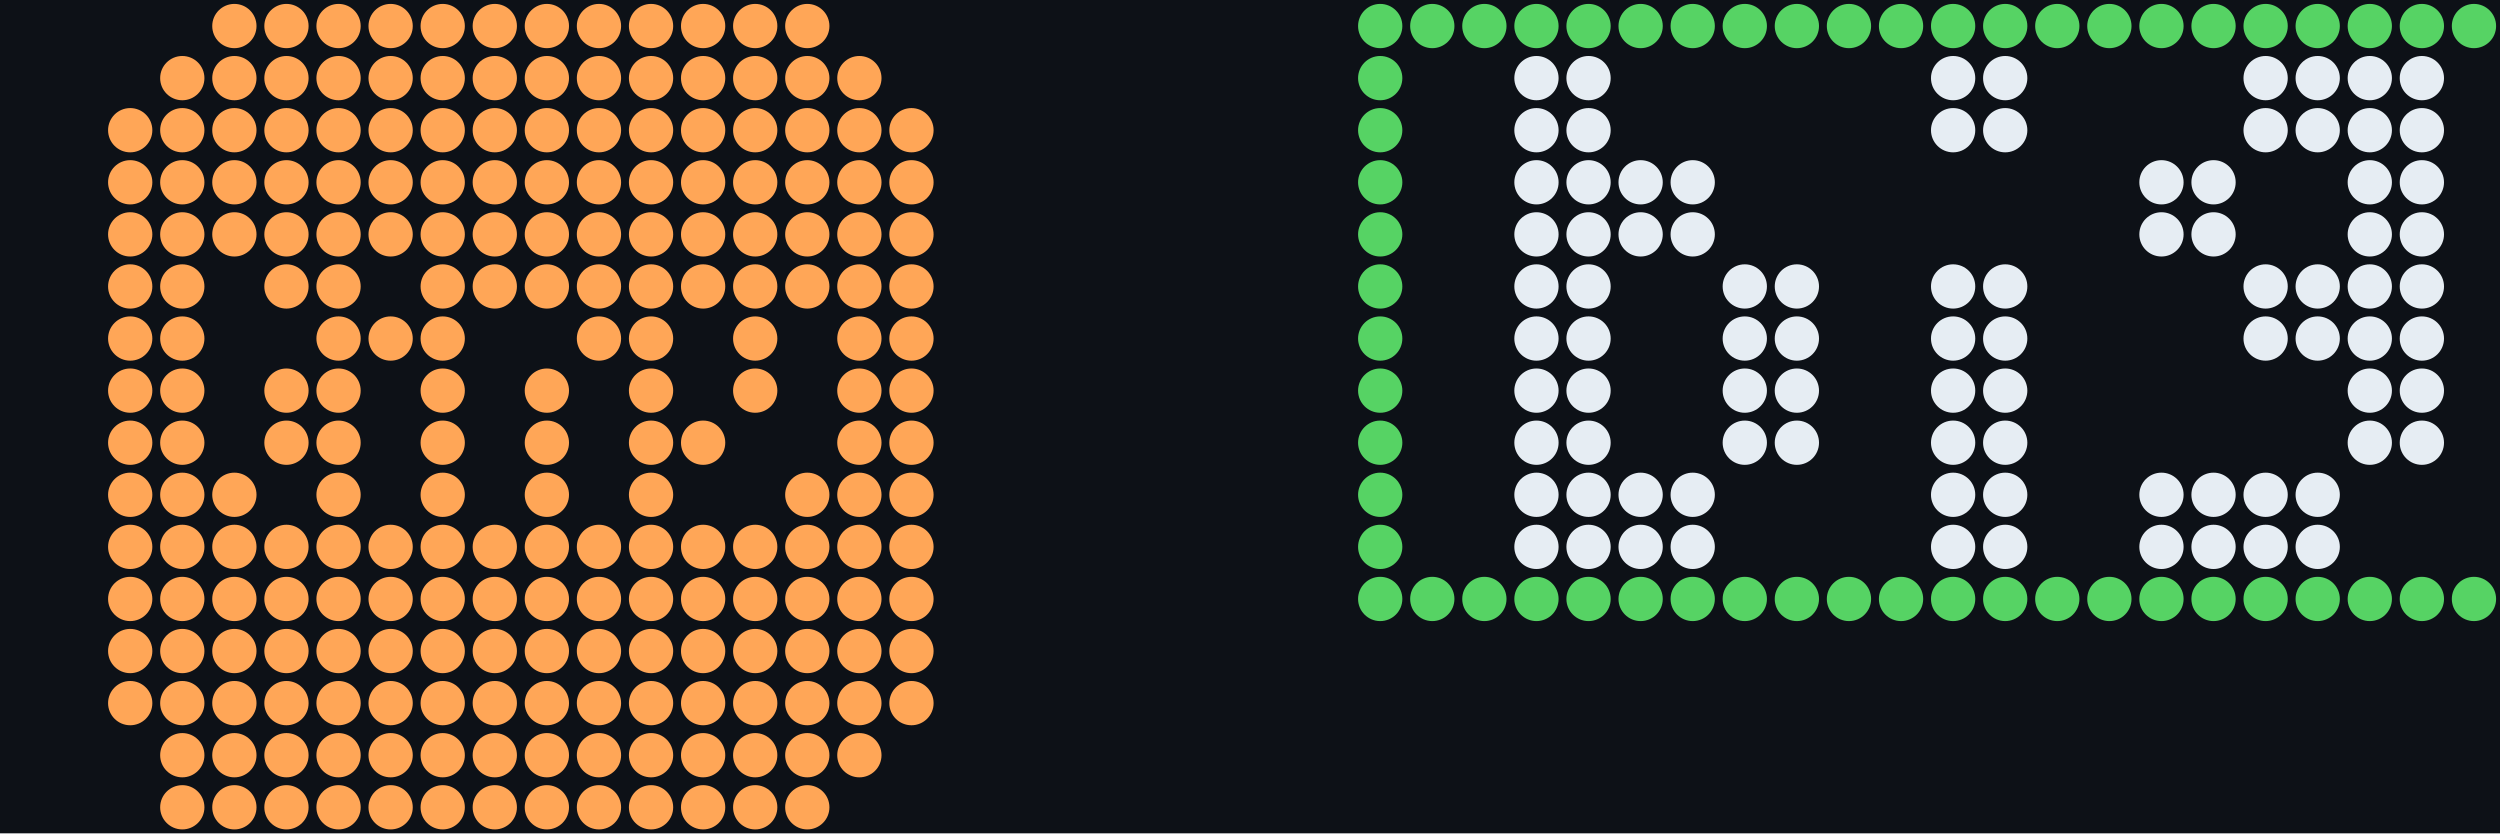
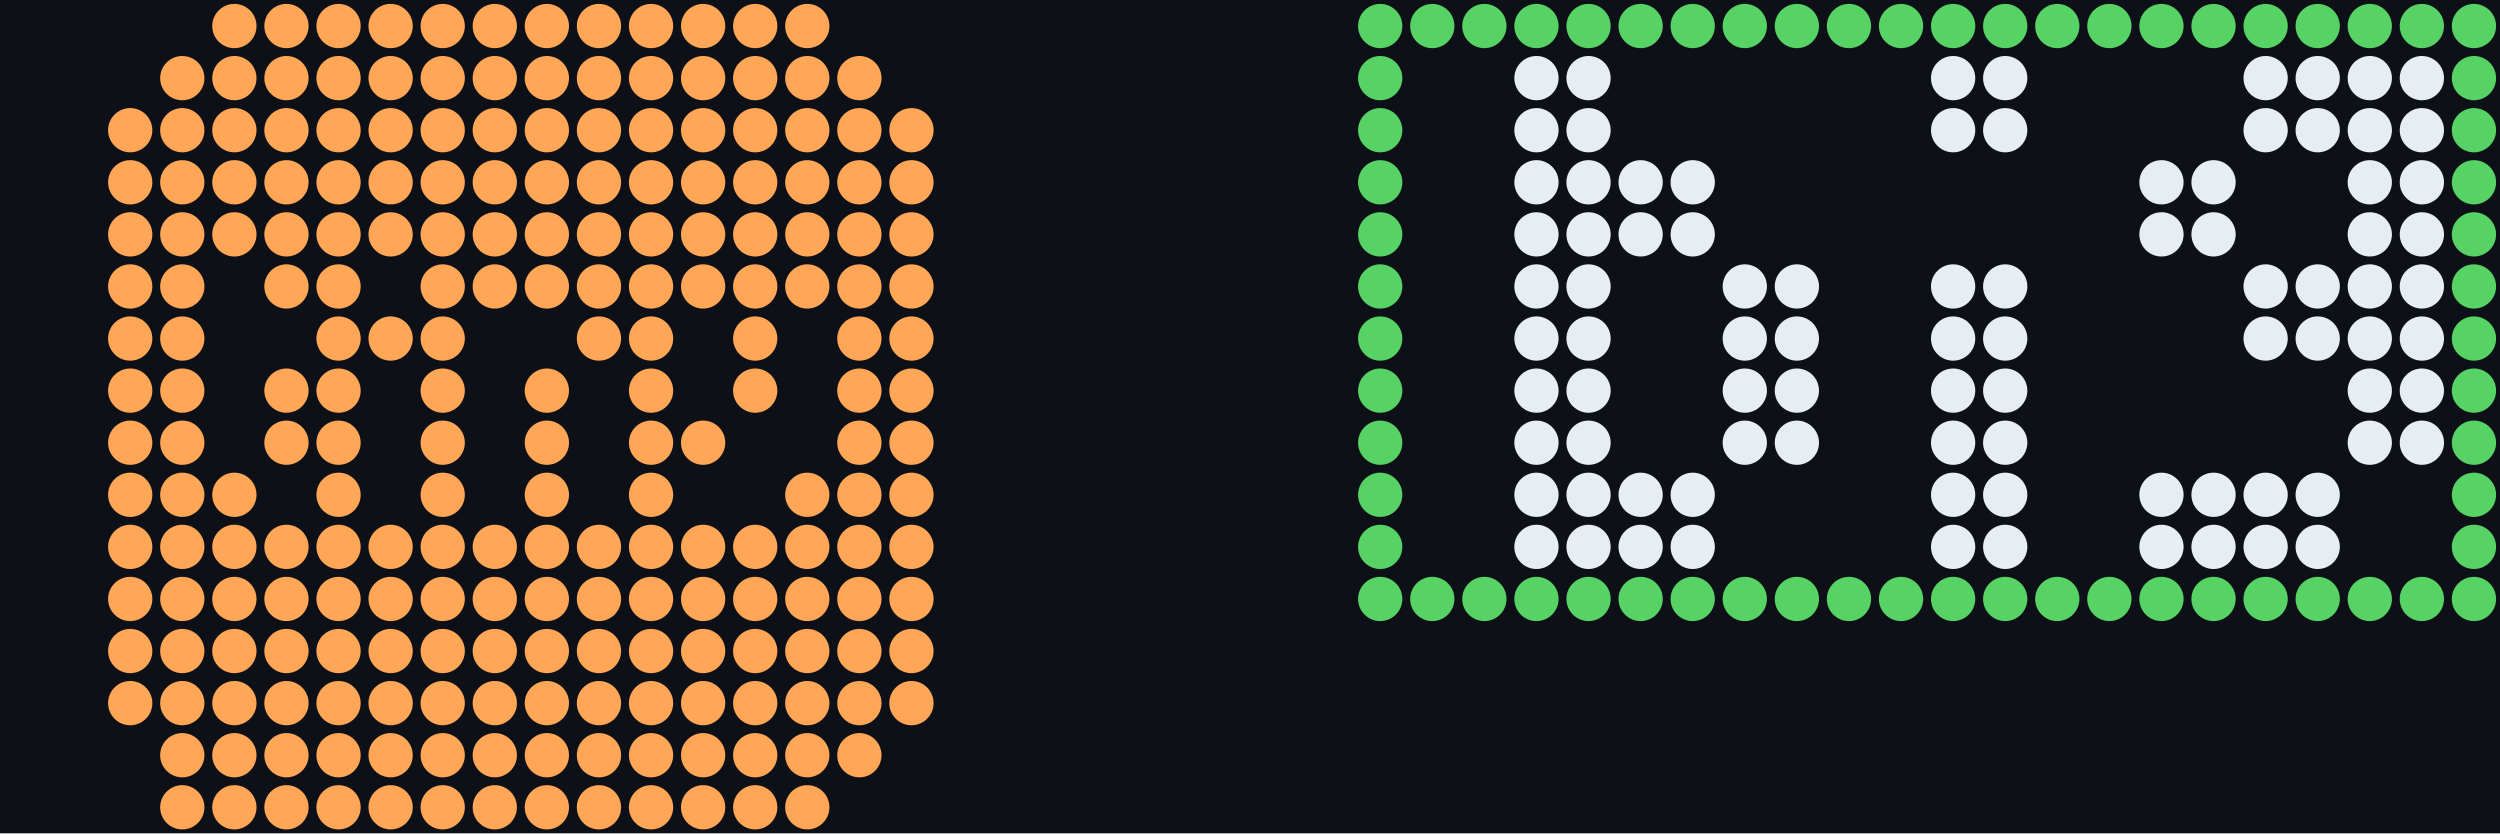
<svg xmlns="http://www.w3.org/2000/svg" viewBox="0 0 240 80" width="240" height="80">
  <rect width="100%" height="100%" fill="#0d1117" />
  <g fill="#0d1117">
    <circle cx="22.5" cy="27.5" r="2.125" />
    <circle cx="37.5" cy="27.5" r="2.125" />
    <circle cx="22.5" cy="32.5" r="2.125" />
    <circle cx="27.5" cy="32.5" r="2.125" />
    <circle cx="47.5" cy="32.5" r="2.125" />
    <circle cx="52.5" cy="32.5" r="2.125" />
    <circle cx="67.5" cy="32.5" r="2.125" />
    <circle cx="77.5" cy="32.5" r="2.125" />
    <circle cx="22.5" cy="37.5" r="2.125" />
    <circle cx="37.5" cy="37.5" r="2.125" />
    <circle cx="47.5" cy="37.5" r="2.125" />
    <circle cx="57.5" cy="37.5" r="2.125" />
    <circle cx="67.5" cy="37.5" r="2.125" />
    <circle cx="77.5" cy="37.5" r="2.125" />
    <circle cx="22.5" cy="42.5" r="2.125" />
    <circle cx="37.5" cy="42.5" r="2.125" />
    <circle cx="47.5" cy="42.5" r="2.125" />
    <circle cx="57.5" cy="42.5" r="2.125" />
    <circle cx="72.5" cy="42.5" r="2.125" />
    <circle cx="77.5" cy="42.5" r="2.125" />
    <circle cx="27.5" cy="47.5" r="2.125" />
    <circle cx="37.5" cy="47.5" r="2.125" />
    <circle cx="47.5" cy="47.5" r="2.125" />
    <circle cx="57.5" cy="47.5" r="2.125" />
    <circle cx="67.5" cy="47.5" r="2.125" />
    <circle cx="72.5" cy="47.5" r="2.125" />
  </g>
  <g fill="#56d364">
    <circle cx="132.5" cy="2.5" r="2.125" />
    <circle cx="137.5" cy="2.5" r="2.125" />
    <circle cx="142.5" cy="2.5" r="2.125" />
    <circle cx="147.5" cy="2.5" r="2.125" />
    <circle cx="152.5" cy="2.5" r="2.125" />
    <circle cx="157.5" cy="2.5" r="2.125" />
    <circle cx="162.5" cy="2.5" r="2.125" />
    <circle cx="167.5" cy="2.5" r="2.125" />
    <circle cx="172.5" cy="2.5" r="2.125" />
    <circle cx="177.5" cy="2.5" r="2.125" />
    <circle cx="182.5" cy="2.5" r="2.125" />
    <circle cx="187.5" cy="2.5" r="2.125" />
    <circle cx="192.5" cy="2.5" r="2.125" />
    <circle cx="197.5" cy="2.5" r="2.125" />
    <circle cx="202.5" cy="2.5" r="2.125" />
    <circle cx="207.5" cy="2.5" r="2.125" />
    <circle cx="212.5" cy="2.5" r="2.125" />
    <circle cx="217.5" cy="2.5" r="2.125" />
    <circle cx="222.5" cy="2.5" r="2.125" />
    <circle cx="227.5" cy="2.5" r="2.125" />
    <circle cx="232.5" cy="2.5" r="2.125" />
    <circle cx="237.5" cy="2.5" r="2.125" />
    <circle cx="132.5" cy="7.5" r="2.125" />
+     <circle cx="237.5" cy="7.5" r="2.125" />
    <circle cx="132.5" cy="12.5" r="2.125" />
+     <circle cx="237.5" cy="12.5" r="2.125" />
    <circle cx="132.5" cy="17.5" r="2.125" />
+     <circle cx="237.5" cy="17.5" r="2.125" />
    <circle cx="132.5" cy="22.5" r="2.125" />
+     <circle cx="237.5" cy="22.5" r="2.125" />
    <circle cx="132.5" cy="27.5" r="2.125" />
+     <circle cx="237.5" cy="27.5" r="2.125" />
    <circle cx="132.5" cy="32.5" r="2.125" />
+     <circle cx="237.5" cy="32.5" r="2.125" />
    <circle cx="132.5" cy="37.5" r="2.125" />
+     <circle cx="237.5" cy="37.5" r="2.125" />
    <circle cx="132.5" cy="42.5" r="2.125" />
+     <circle cx="237.5" cy="42.5" r="2.125" />
    <circle cx="132.5" cy="47.5" r="2.125" />
+     <circle cx="237.5" cy="47.5" r="2.125" />
    <circle cx="132.5" cy="52.5" r="2.125" />
+     <circle cx="237.5" cy="52.5" r="2.125" />
    <circle cx="132.5" cy="57.5" r="2.125" />
    <circle cx="137.5" cy="57.5" r="2.125" />
    <circle cx="142.5" cy="57.5" r="2.125" />
    <circle cx="147.5" cy="57.5" r="2.125" />
    <circle cx="152.5" cy="57.5" r="2.125" />
    <circle cx="157.5" cy="57.5" r="2.125" />
    <circle cx="162.5" cy="57.5" r="2.125" />
    <circle cx="167.5" cy="57.5" r="2.125" />
    <circle cx="172.5" cy="57.5" r="2.125" />
    <circle cx="177.5" cy="57.5" r="2.125" />
    <circle cx="182.5" cy="57.5" r="2.125" />
    <circle cx="187.5" cy="57.5" r="2.125" />
    <circle cx="192.5" cy="57.5" r="2.125" />
    <circle cx="197.5" cy="57.5" r="2.125" />
    <circle cx="202.5" cy="57.5" r="2.125" />
    <circle cx="207.5" cy="57.5" r="2.125" />
    <circle cx="212.5" cy="57.5" r="2.125" />
    <circle cx="217.5" cy="57.5" r="2.125" />
    <circle cx="222.5" cy="57.5" r="2.125" />
    <circle cx="227.5" cy="57.5" r="2.125" />
    <circle cx="232.5" cy="57.5" r="2.125" />
    <circle cx="237.5" cy="57.5" r="2.125" />
  </g>
  <g fill="#e6edf3">
    <circle cx="147.5" cy="7.5" r="2.125" />
    <circle cx="152.5" cy="7.5" r="2.125" />
    <circle cx="187.5" cy="7.5" r="2.125" />
    <circle cx="192.5" cy="7.5" r="2.125" />
    <circle cx="217.5" cy="7.5" r="2.125" />
    <circle cx="222.5" cy="7.5" r="2.125" />
    <circle cx="227.5" cy="7.5" r="2.125" />
    <circle cx="232.5" cy="7.5" r="2.125" />
    <circle cx="147.5" cy="12.5" r="2.125" />
    <circle cx="152.5" cy="12.5" r="2.125" />
    <circle cx="187.5" cy="12.5" r="2.125" />
    <circle cx="192.5" cy="12.5" r="2.125" />
    <circle cx="217.5" cy="12.5" r="2.125" />
    <circle cx="222.5" cy="12.5" r="2.125" />
    <circle cx="227.5" cy="12.5" r="2.125" />
    <circle cx="232.5" cy="12.5" r="2.125" />
    <circle cx="147.5" cy="17.5" r="2.125" />
    <circle cx="152.5" cy="17.5" r="2.125" />
    <circle cx="157.5" cy="17.5" r="2.125" />
    <circle cx="162.5" cy="17.5" r="2.125" />
    <circle cx="207.5" cy="17.5" r="2.125" />
    <circle cx="212.5" cy="17.5" r="2.125" />
    <circle cx="227.5" cy="17.5" r="2.125" />
    <circle cx="232.5" cy="17.5" r="2.125" />
    <circle cx="147.5" cy="22.5" r="2.125" />
    <circle cx="152.5" cy="22.5" r="2.125" />
    <circle cx="157.5" cy="22.5" r="2.125" />
    <circle cx="162.5" cy="22.5" r="2.125" />
    <circle cx="207.5" cy="22.5" r="2.125" />
    <circle cx="212.5" cy="22.5" r="2.125" />
    <circle cx="227.5" cy="22.5" r="2.125" />
    <circle cx="232.5" cy="22.5" r="2.125" />
    <circle cx="147.5" cy="27.5" r="2.125" />
    <circle cx="152.5" cy="27.5" r="2.125" />
    <circle cx="167.5" cy="27.5" r="2.125" />
    <circle cx="172.5" cy="27.5" r="2.125" />
    <circle cx="187.5" cy="27.5" r="2.125" />
    <circle cx="192.5" cy="27.5" r="2.125" />
    <circle cx="217.5" cy="27.5" r="2.125" />
    <circle cx="222.5" cy="27.5" r="2.125" />
    <circle cx="227.5" cy="27.5" r="2.125" />
    <circle cx="232.5" cy="27.5" r="2.125" />
    <circle cx="147.5" cy="32.5" r="2.125" />
    <circle cx="152.5" cy="32.5" r="2.125" />
    <circle cx="167.5" cy="32.5" r="2.125" />
    <circle cx="172.5" cy="32.5" r="2.125" />
    <circle cx="187.5" cy="32.5" r="2.125" />
    <circle cx="192.5" cy="32.5" r="2.125" />
    <circle cx="217.5" cy="32.5" r="2.125" />
    <circle cx="222.5" cy="32.5" r="2.125" />
    <circle cx="227.5" cy="32.5" r="2.125" />
    <circle cx="232.5" cy="32.5" r="2.125" />
    <circle cx="147.5" cy="37.5" r="2.125" />
    <circle cx="152.5" cy="37.5" r="2.125" />
    <circle cx="167.5" cy="37.5" r="2.125" />
    <circle cx="172.5" cy="37.5" r="2.125" />
    <circle cx="187.5" cy="37.5" r="2.125" />
    <circle cx="192.5" cy="37.5" r="2.125" />
    <circle cx="227.5" cy="37.5" r="2.125" />
    <circle cx="232.5" cy="37.5" r="2.125" />
    <circle cx="147.5" cy="42.5" r="2.125" />
    <circle cx="152.5" cy="42.5" r="2.125" />
    <circle cx="167.5" cy="42.5" r="2.125" />
    <circle cx="172.5" cy="42.5" r="2.125" />
    <circle cx="187.5" cy="42.5" r="2.125" />
    <circle cx="192.5" cy="42.5" r="2.125" />
    <circle cx="227.5" cy="42.5" r="2.125" />
    <circle cx="232.5" cy="42.5" r="2.125" />
    <circle cx="147.5" cy="47.5" r="2.125" />
    <circle cx="152.5" cy="47.5" r="2.125" />
    <circle cx="157.5" cy="47.5" r="2.125" />
    <circle cx="162.5" cy="47.5" r="2.125" />
    <circle cx="187.5" cy="47.5" r="2.125" />
    <circle cx="192.5" cy="47.5" r="2.125" />
    <circle cx="207.5" cy="47.5" r="2.125" />
    <circle cx="212.5" cy="47.5" r="2.125" />
    <circle cx="217.5" cy="47.5" r="2.125" />
    <circle cx="222.5" cy="47.5" r="2.125" />
    <circle cx="147.5" cy="52.5" r="2.125" />
    <circle cx="152.5" cy="52.5" r="2.125" />
    <circle cx="157.5" cy="52.5" r="2.125" />
    <circle cx="162.5" cy="52.5" r="2.125" />
    <circle cx="187.5" cy="52.5" r="2.125" />
    <circle cx="192.5" cy="52.5" r="2.125" />
    <circle cx="207.5" cy="52.5" r="2.125" />
    <circle cx="212.5" cy="52.5" r="2.125" />
    <circle cx="217.5" cy="52.5" r="2.125" />
    <circle cx="222.5" cy="52.5" r="2.125" />
  </g>
  <g fill="#ffa657">
    <circle cx="22.5" cy="2.5" r="2.125" />
    <circle cx="27.5" cy="2.5" r="2.125" />
    <circle cx="32.5" cy="2.5" r="2.125" />
    <circle cx="37.5" cy="2.5" r="2.125" />
    <circle cx="42.5" cy="2.5" r="2.125" />
    <circle cx="47.5" cy="2.5" r="2.125" />
    <circle cx="52.5" cy="2.5" r="2.125" />
    <circle cx="57.5" cy="2.5" r="2.125" />
    <circle cx="62.5" cy="2.5" r="2.125" />
    <circle cx="67.5" cy="2.5" r="2.125" />
    <circle cx="72.5" cy="2.5" r="2.125" />
    <circle cx="77.5" cy="2.5" r="2.125" />
    <circle cx="17.5" cy="7.5" r="2.125" />
    <circle cx="22.5" cy="7.5" r="2.125" />
    <circle cx="27.5" cy="7.5" r="2.125" />
    <circle cx="32.5" cy="7.5" r="2.125" />
    <circle cx="37.5" cy="7.5" r="2.125" />
    <circle cx="42.5" cy="7.5" r="2.125" />
    <circle cx="47.5" cy="7.5" r="2.125" />
    <circle cx="52.5" cy="7.5" r="2.125" />
    <circle cx="57.5" cy="7.5" r="2.125" />
    <circle cx="62.5" cy="7.5" r="2.125" />
    <circle cx="67.5" cy="7.5" r="2.125" />
    <circle cx="72.5" cy="7.5" r="2.125" />
    <circle cx="77.5" cy="7.5" r="2.125" />
    <circle cx="82.5" cy="7.5" r="2.125" />
    <circle cx="12.5" cy="12.5" r="2.125" />
    <circle cx="17.5" cy="12.5" r="2.125" />
    <circle cx="22.5" cy="12.5" r="2.125" />
    <circle cx="27.5" cy="12.5" r="2.125" />
    <circle cx="32.5" cy="12.5" r="2.125" />
    <circle cx="37.5" cy="12.5" r="2.125" />
    <circle cx="42.5" cy="12.5" r="2.125" />
    <circle cx="47.5" cy="12.5" r="2.125" />
    <circle cx="52.5" cy="12.5" r="2.125" />
    <circle cx="57.5" cy="12.5" r="2.125" />
    <circle cx="62.5" cy="12.5" r="2.125" />
    <circle cx="67.5" cy="12.5" r="2.125" />
    <circle cx="72.5" cy="12.5" r="2.125" />
    <circle cx="77.5" cy="12.5" r="2.125" />
    <circle cx="82.5" cy="12.5" r="2.125" />
    <circle cx="87.5" cy="12.5" r="2.125" />
    <circle cx="12.5" cy="17.5" r="2.125" />
    <circle cx="17.5" cy="17.5" r="2.125" />
    <circle cx="22.5" cy="17.5" r="2.125" />
    <circle cx="27.5" cy="17.5" r="2.125" />
    <circle cx="32.5" cy="17.5" r="2.125" />
    <circle cx="37.5" cy="17.5" r="2.125" />
    <circle cx="42.5" cy="17.5" r="2.125" />
    <circle cx="47.5" cy="17.5" r="2.125" />
    <circle cx="52.5" cy="17.5" r="2.125" />
    <circle cx="57.5" cy="17.5" r="2.125" />
    <circle cx="62.5" cy="17.5" r="2.125" />
    <circle cx="67.5" cy="17.5" r="2.125" />
    <circle cx="72.5" cy="17.5" r="2.125" />
    <circle cx="77.5" cy="17.5" r="2.125" />
    <circle cx="82.5" cy="17.5" r="2.125" />
    <circle cx="87.5" cy="17.5" r="2.125" />
    <circle cx="12.5" cy="22.5" r="2.125" />
    <circle cx="17.5" cy="22.5" r="2.125" />
    <circle cx="22.5" cy="22.5" r="2.125" />
    <circle cx="27.5" cy="22.5" r="2.125" />
    <circle cx="32.5" cy="22.5" r="2.125" />
    <circle cx="37.5" cy="22.5" r="2.125" />
    <circle cx="42.5" cy="22.5" r="2.125" />
    <circle cx="47.5" cy="22.5" r="2.125" />
    <circle cx="52.5" cy="22.5" r="2.125" />
    <circle cx="57.5" cy="22.5" r="2.125" />
    <circle cx="62.5" cy="22.5" r="2.125" />
    <circle cx="67.5" cy="22.5" r="2.125" />
    <circle cx="72.5" cy="22.5" r="2.125" />
    <circle cx="77.5" cy="22.5" r="2.125" />
    <circle cx="82.5" cy="22.5" r="2.125" />
    <circle cx="87.5" cy="22.5" r="2.125" />
    <circle cx="12.5" cy="27.5" r="2.125" />
    <circle cx="17.5" cy="27.5" r="2.125" />
    <circle cx="27.5" cy="27.5" r="2.125" />
    <circle cx="32.5" cy="27.5" r="2.125" />
    <circle cx="42.5" cy="27.5" r="2.125" />
    <circle cx="47.5" cy="27.5" r="2.125" />
    <circle cx="52.5" cy="27.5" r="2.125" />
    <circle cx="57.5" cy="27.5" r="2.125" />
    <circle cx="62.5" cy="27.5" r="2.125" />
    <circle cx="67.5" cy="27.5" r="2.125" />
    <circle cx="72.5" cy="27.5" r="2.125" />
    <circle cx="77.5" cy="27.5" r="2.125" />
    <circle cx="82.5" cy="27.5" r="2.125" />
    <circle cx="87.5" cy="27.5" r="2.125" />
    <circle cx="12.5" cy="32.5" r="2.125" />
    <circle cx="17.5" cy="32.5" r="2.125" />
    <circle cx="32.5" cy="32.5" r="2.125" />
    <circle cx="37.5" cy="32.5" r="2.125" />
    <circle cx="42.5" cy="32.5" r="2.125" />
    <circle cx="57.5" cy="32.5" r="2.125" />
    <circle cx="62.5" cy="32.5" r="2.125" />
    <circle cx="72.5" cy="32.5" r="2.125" />
    <circle cx="82.5" cy="32.5" r="2.125" />
    <circle cx="87.5" cy="32.5" r="2.125" />
    <circle cx="12.5" cy="37.5" r="2.125" />
    <circle cx="17.5" cy="37.5" r="2.125" />
    <circle cx="27.5" cy="37.5" r="2.125" />
    <circle cx="32.5" cy="37.5" r="2.125" />
    <circle cx="42.5" cy="37.5" r="2.125" />
    <circle cx="52.5" cy="37.5" r="2.125" />
    <circle cx="62.5" cy="37.5" r="2.125" />
    <circle cx="72.5" cy="37.5" r="2.125" />
    <circle cx="82.5" cy="37.5" r="2.125" />
    <circle cx="87.5" cy="37.5" r="2.125" />
    <circle cx="12.5" cy="42.5" r="2.125" />
    <circle cx="17.5" cy="42.5" r="2.125" />
    <circle cx="27.5" cy="42.5" r="2.125" />
    <circle cx="32.5" cy="42.5" r="2.125" />
    <circle cx="42.5" cy="42.5" r="2.125" />
    <circle cx="52.5" cy="42.5" r="2.125" />
    <circle cx="62.5" cy="42.5" r="2.125" />
    <circle cx="67.5" cy="42.5" r="2.125" />
    <circle cx="82.5" cy="42.5" r="2.125" />
    <circle cx="87.5" cy="42.5" r="2.125" />
    <circle cx="12.5" cy="47.5" r="2.125" />
    <circle cx="17.5" cy="47.5" r="2.125" />
    <circle cx="22.5" cy="47.5" r="2.125" />
    <circle cx="32.5" cy="47.5" r="2.125" />
    <circle cx="42.5" cy="47.5" r="2.125" />
    <circle cx="52.5" cy="47.5" r="2.125" />
    <circle cx="62.5" cy="47.5" r="2.125" />
    <circle cx="77.5" cy="47.5" r="2.125" />
    <circle cx="82.5" cy="47.5" r="2.125" />
    <circle cx="87.5" cy="47.5" r="2.125" />
    <circle cx="12.5" cy="52.5" r="2.125" />
    <circle cx="17.5" cy="52.5" r="2.125" />
    <circle cx="22.5" cy="52.5" r="2.125" />
    <circle cx="27.5" cy="52.5" r="2.125" />
    <circle cx="32.5" cy="52.5" r="2.125" />
    <circle cx="37.5" cy="52.5" r="2.125" />
    <circle cx="42.5" cy="52.5" r="2.125" />
    <circle cx="47.5" cy="52.5" r="2.125" />
    <circle cx="52.5" cy="52.5" r="2.125" />
    <circle cx="57.5" cy="52.5" r="2.125" />
    <circle cx="62.5" cy="52.5" r="2.125" />
    <circle cx="67.5" cy="52.5" r="2.125" />
    <circle cx="72.5" cy="52.5" r="2.125" />
    <circle cx="77.5" cy="52.5" r="2.125" />
    <circle cx="82.5" cy="52.5" r="2.125" />
    <circle cx="87.5" cy="52.5" r="2.125" />
    <circle cx="12.5" cy="57.5" r="2.125" />
    <circle cx="17.5" cy="57.5" r="2.125" />
    <circle cx="22.5" cy="57.5" r="2.125" />
    <circle cx="27.5" cy="57.5" r="2.125" />
    <circle cx="32.5" cy="57.5" r="2.125" />
    <circle cx="37.5" cy="57.5" r="2.125" />
    <circle cx="42.5" cy="57.5" r="2.125" />
    <circle cx="47.5" cy="57.5" r="2.125" />
    <circle cx="52.5" cy="57.5" r="2.125" />
    <circle cx="57.5" cy="57.5" r="2.125" />
    <circle cx="62.5" cy="57.5" r="2.125" />
    <circle cx="67.5" cy="57.5" r="2.125" />
    <circle cx="72.5" cy="57.5" r="2.125" />
    <circle cx="77.5" cy="57.5" r="2.125" />
    <circle cx="82.5" cy="57.5" r="2.125" />
    <circle cx="87.5" cy="57.5" r="2.125" />
    <circle cx="12.5" cy="62.5" r="2.125" />
    <circle cx="17.5" cy="62.5" r="2.125" />
    <circle cx="22.5" cy="62.5" r="2.125" />
    <circle cx="27.5" cy="62.5" r="2.125" />
    <circle cx="32.5" cy="62.5" r="2.125" />
    <circle cx="37.5" cy="62.5" r="2.125" />
    <circle cx="42.5" cy="62.5" r="2.125" />
    <circle cx="47.5" cy="62.5" r="2.125" />
    <circle cx="52.5" cy="62.5" r="2.125" />
    <circle cx="57.5" cy="62.5" r="2.125" />
    <circle cx="62.5" cy="62.5" r="2.125" />
    <circle cx="67.5" cy="62.5" r="2.125" />
    <circle cx="72.5" cy="62.5" r="2.125" />
    <circle cx="77.5" cy="62.5" r="2.125" />
    <circle cx="82.5" cy="62.5" r="2.125" />
    <circle cx="87.5" cy="62.5" r="2.125" />
    <circle cx="12.5" cy="67.5" r="2.125" />
    <circle cx="17.5" cy="67.5" r="2.125" />
    <circle cx="22.5" cy="67.5" r="2.125" />
    <circle cx="27.5" cy="67.5" r="2.125" />
    <circle cx="32.5" cy="67.5" r="2.125" />
    <circle cx="37.5" cy="67.5" r="2.125" />
    <circle cx="42.5" cy="67.5" r="2.125" />
    <circle cx="47.5" cy="67.5" r="2.125" />
    <circle cx="52.5" cy="67.5" r="2.125" />
    <circle cx="57.5" cy="67.5" r="2.125" />
    <circle cx="62.5" cy="67.5" r="2.125" />
    <circle cx="67.5" cy="67.5" r="2.125" />
    <circle cx="72.5" cy="67.5" r="2.125" />
    <circle cx="77.5" cy="67.5" r="2.125" />
    <circle cx="82.5" cy="67.5" r="2.125" />
    <circle cx="87.5" cy="67.5" r="2.125" />
    <circle cx="17.5" cy="72.5" r="2.125" />
    <circle cx="22.5" cy="72.5" r="2.125" />
    <circle cx="27.5" cy="72.5" r="2.125" />
    <circle cx="32.5" cy="72.5" r="2.125" />
    <circle cx="37.5" cy="72.5" r="2.125" />
    <circle cx="42.5" cy="72.5" r="2.125" />
    <circle cx="47.5" cy="72.5" r="2.125" />
    <circle cx="52.5" cy="72.5" r="2.125" />
    <circle cx="57.5" cy="72.5" r="2.125" />
    <circle cx="62.5" cy="72.5" r="2.125" />
    <circle cx="67.5" cy="72.5" r="2.125" />
    <circle cx="72.5" cy="72.5" r="2.125" />
    <circle cx="77.5" cy="72.5" r="2.125" />
    <circle cx="82.5" cy="72.5" r="2.125" />
    <circle cx="17.5" cy="77.5" r="2.125" />
    <circle cx="22.5" cy="77.5" r="2.125" />
    <circle cx="27.5" cy="77.5" r="2.125" />
    <circle cx="32.5" cy="77.5" r="2.125" />
    <circle cx="37.5" cy="77.5" r="2.125" />
    <circle cx="42.5" cy="77.5" r="2.125" />
    <circle cx="47.5" cy="77.5" r="2.125" />
    <circle cx="52.5" cy="77.5" r="2.125" />
    <circle cx="57.5" cy="77.5" r="2.125" />
    <circle cx="62.5" cy="77.5" r="2.125" />
    <circle cx="67.5" cy="77.5" r="2.125" />
    <circle cx="72.5" cy="77.5" r="2.125" />
    <circle cx="77.5" cy="77.5" r="2.125" />
  </g>
</svg>
